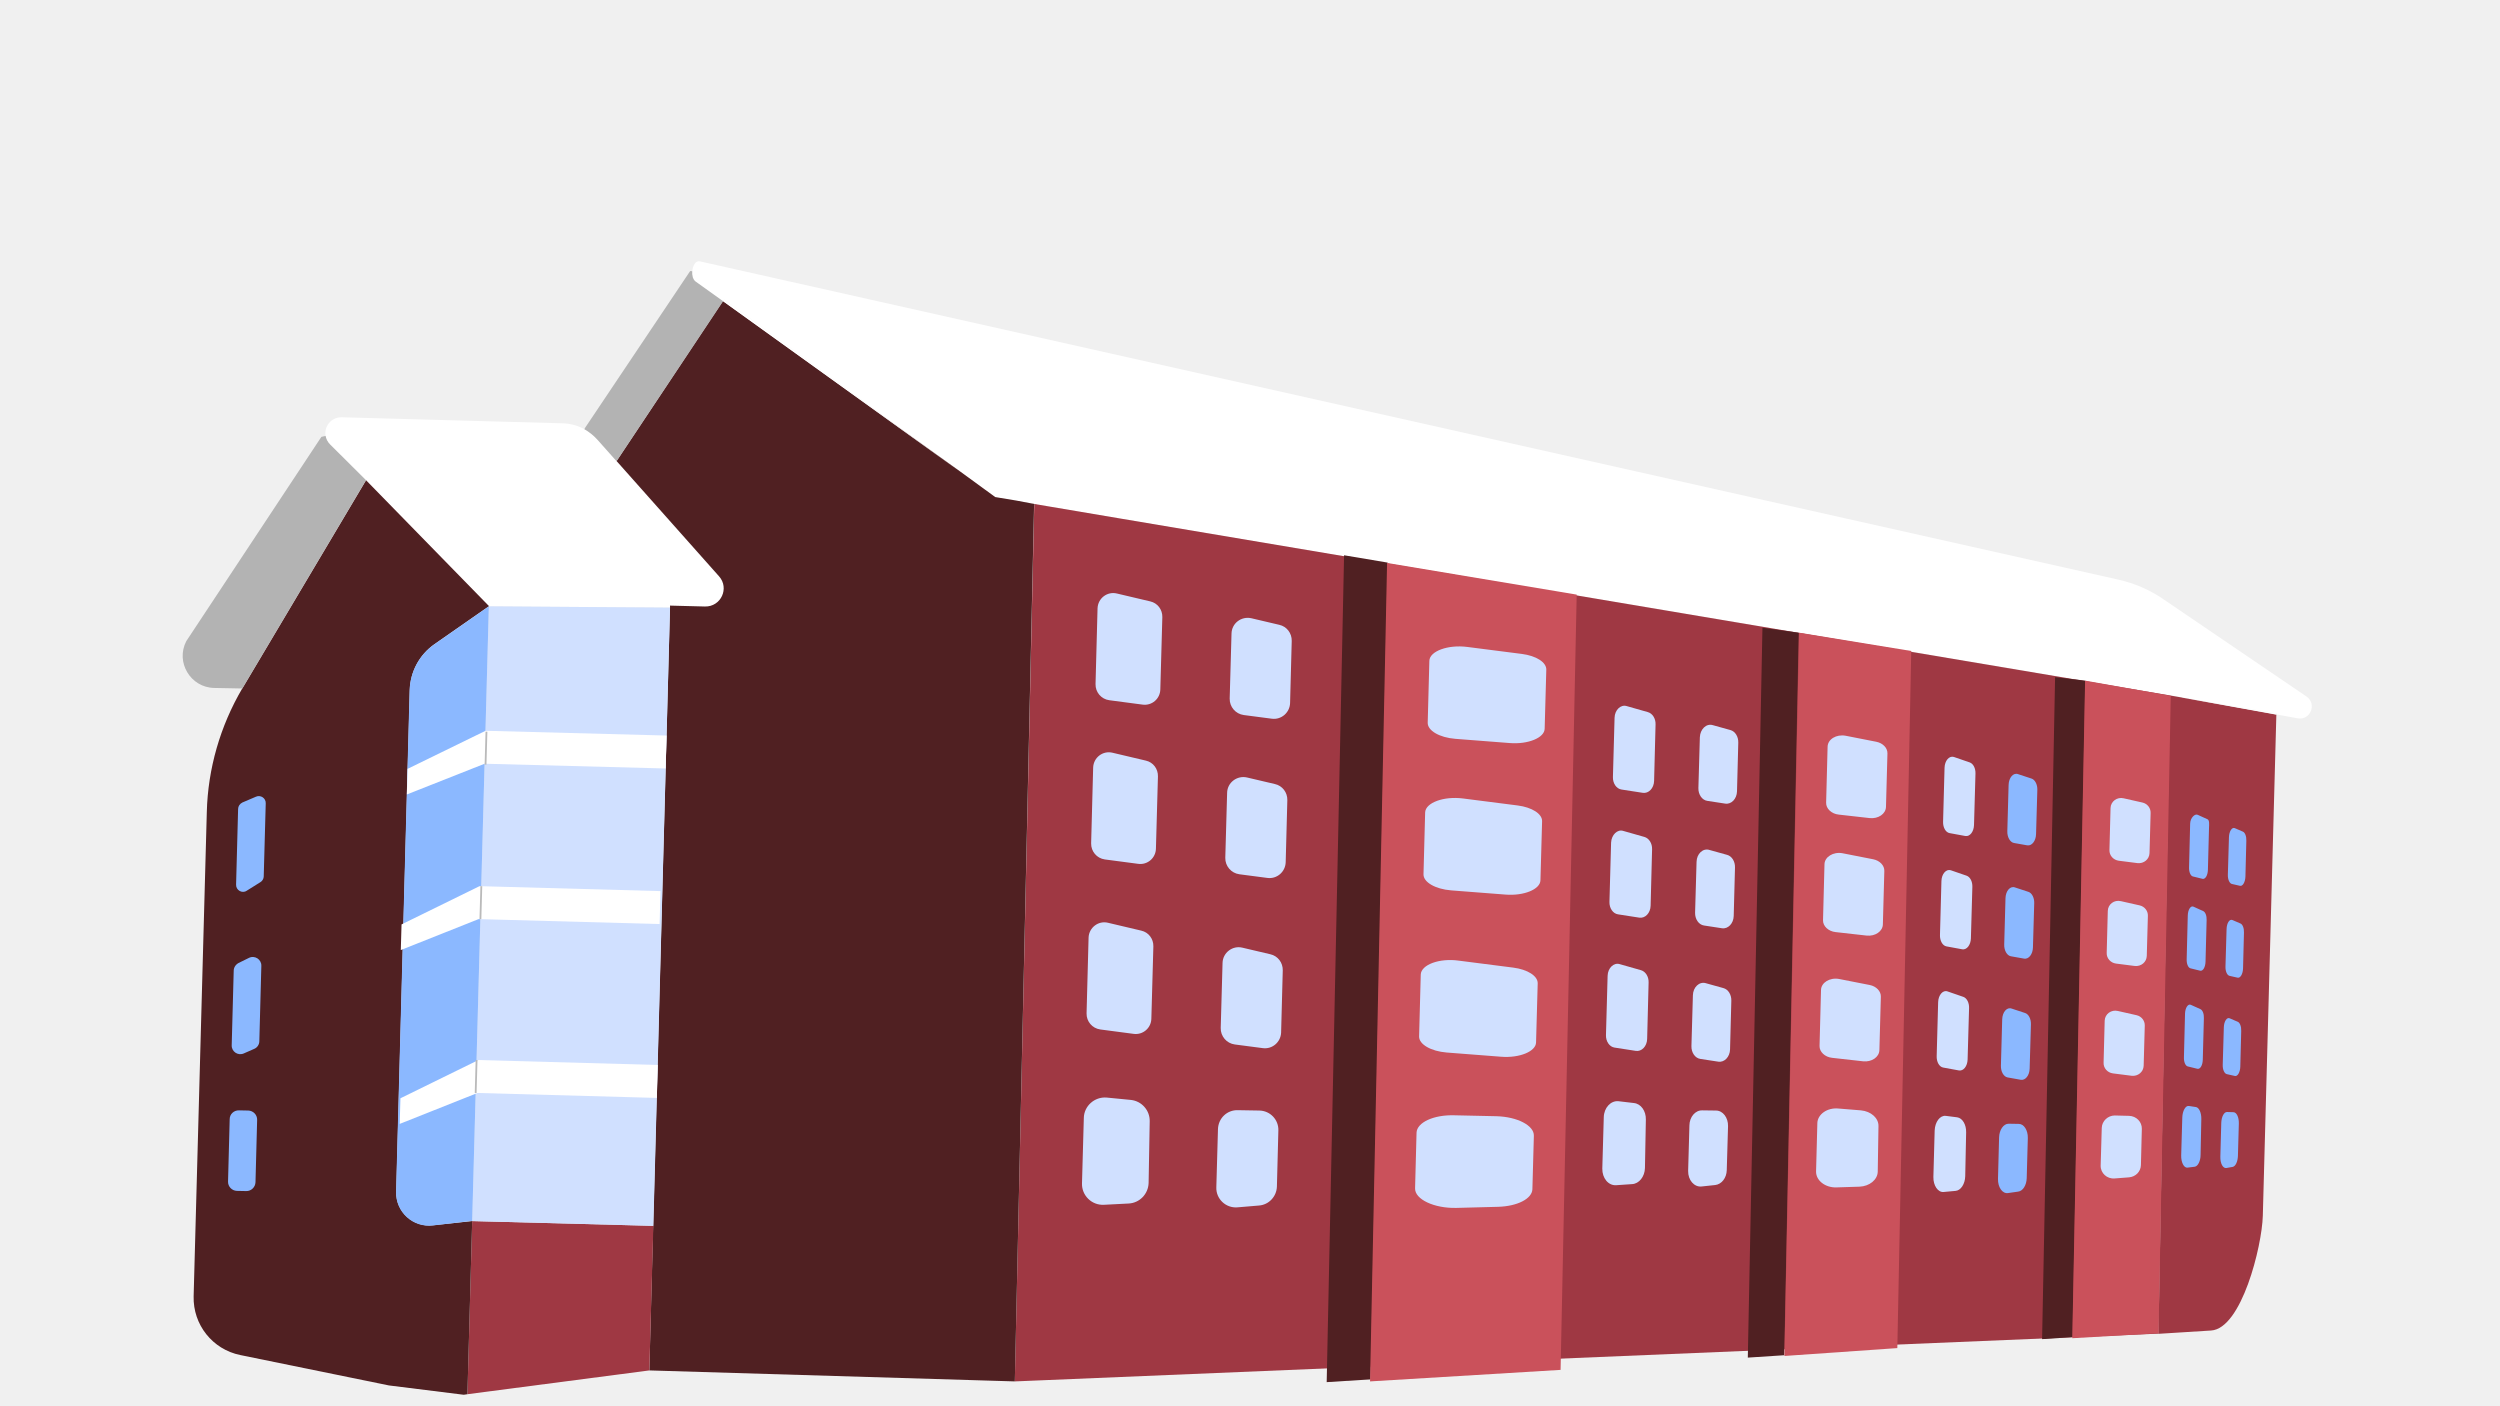
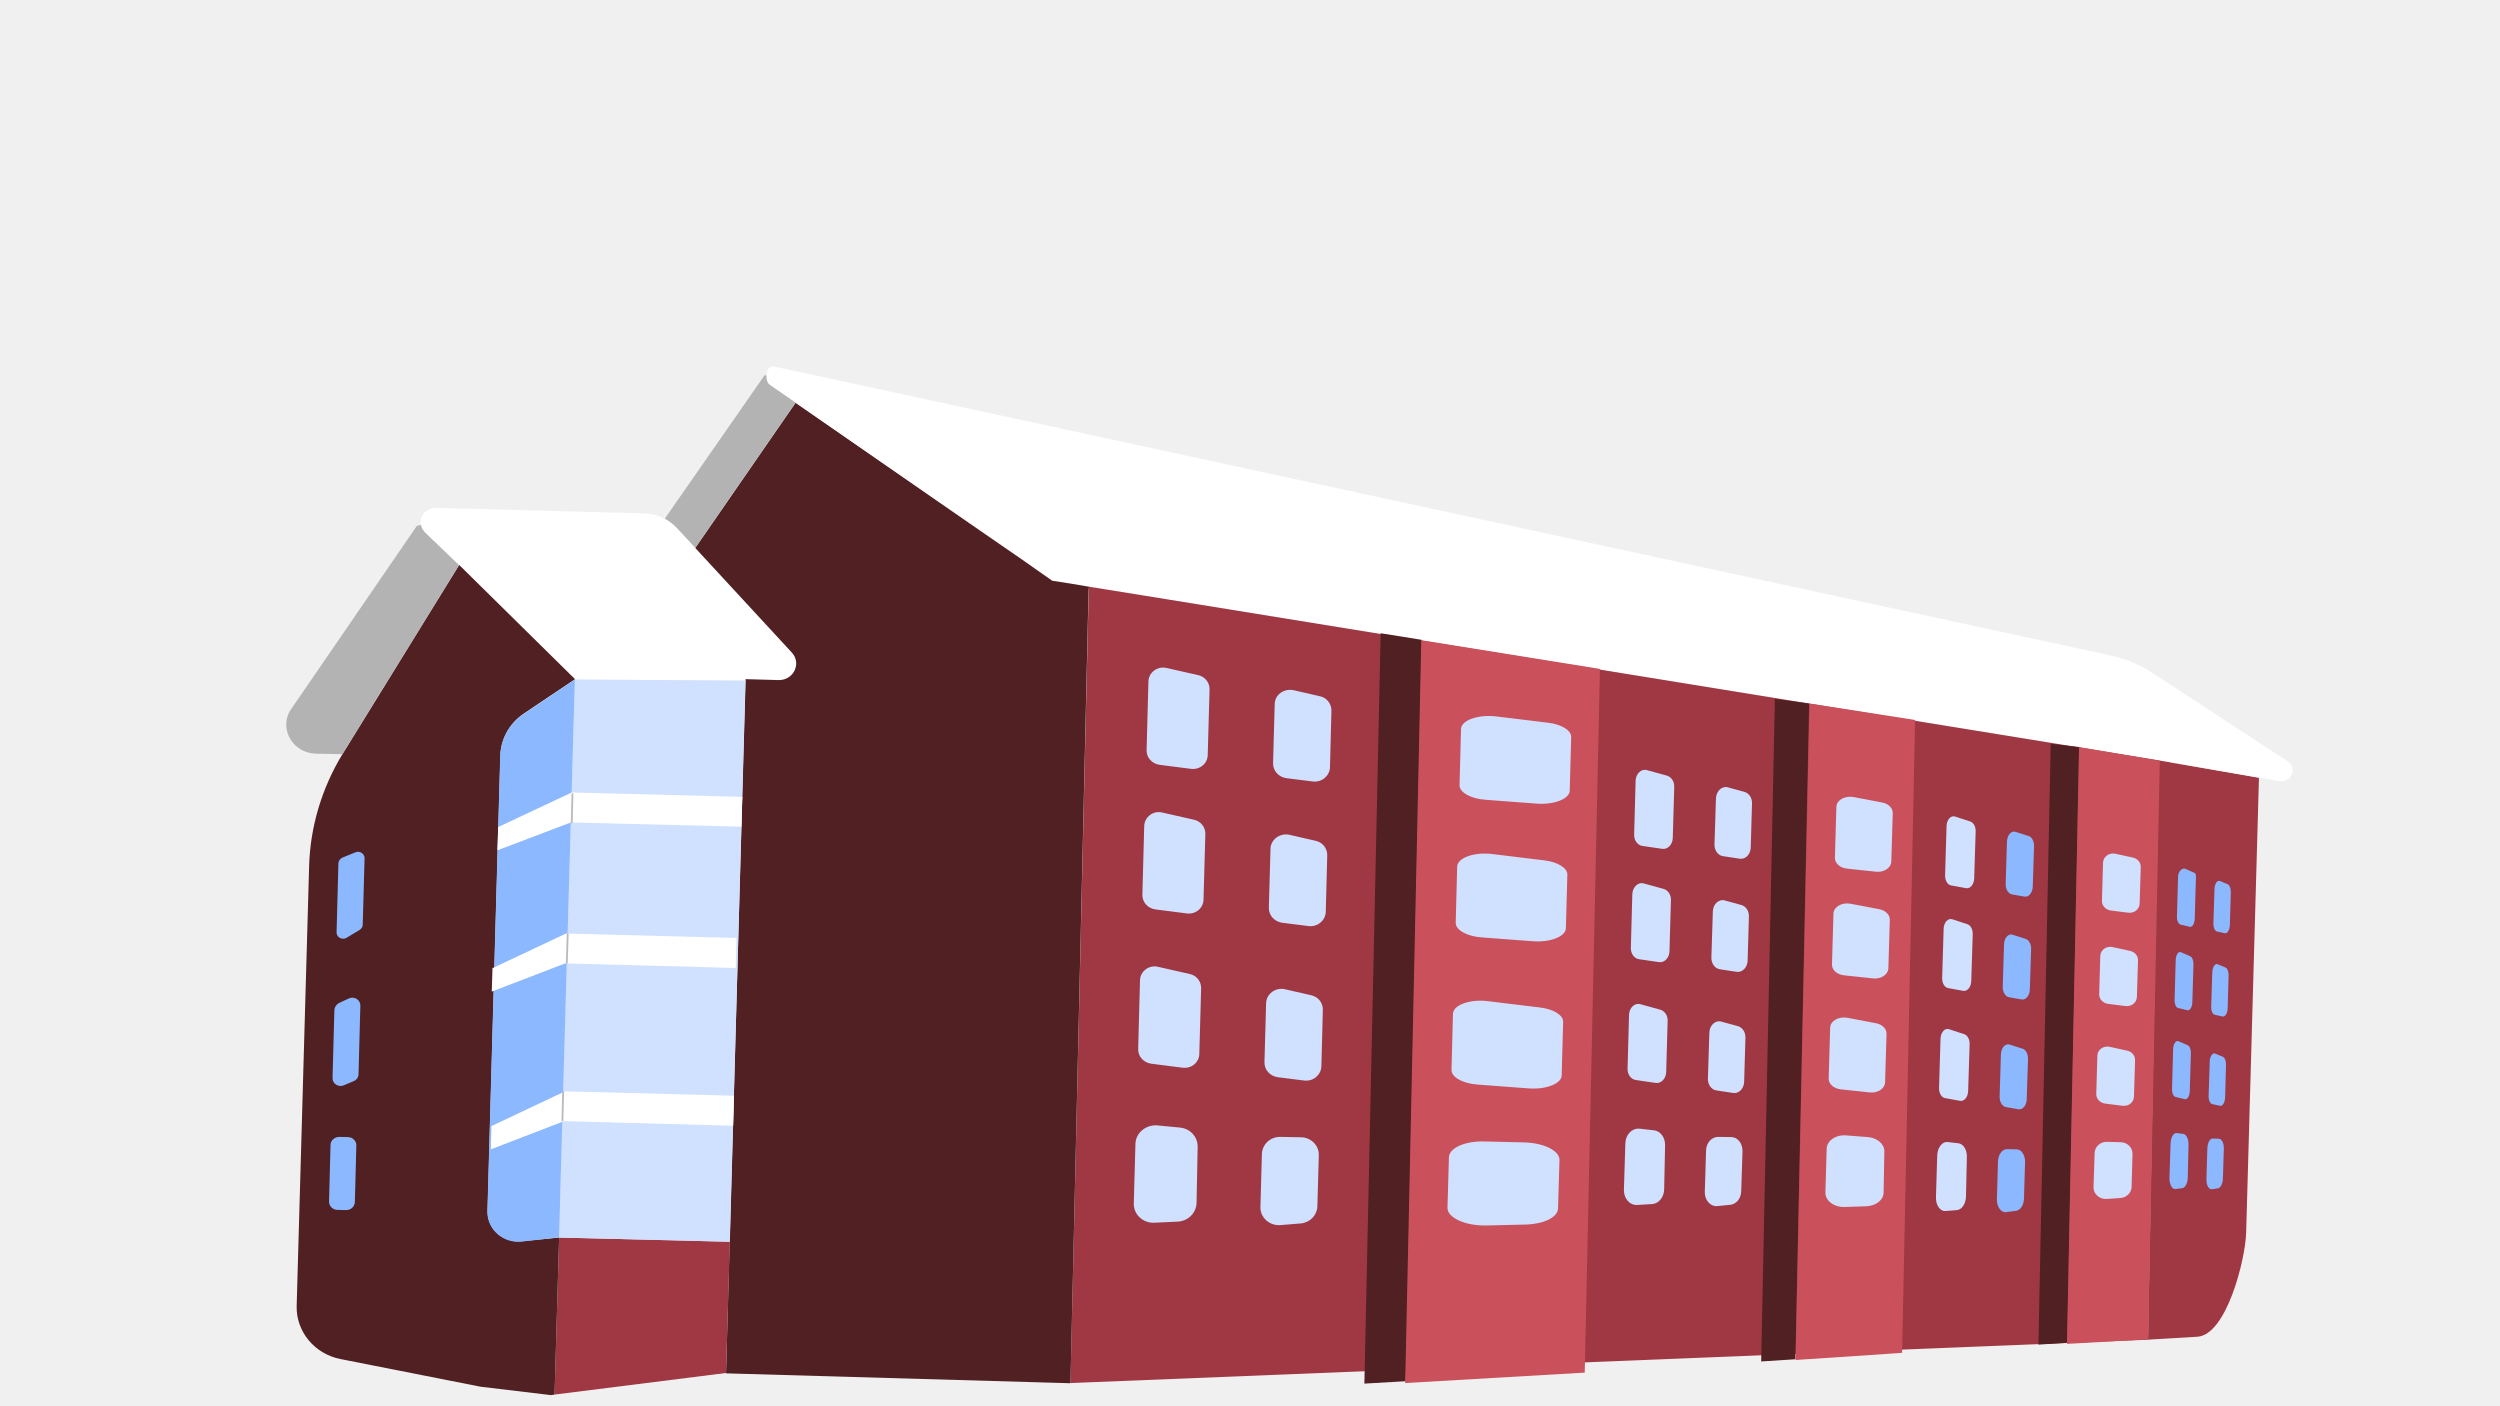
<svg xmlns="http://www.w3.org/2000/svg" version="1.1" id="Layer_1" x="0px" y="0px" viewBox="0 0 1366 768" style="enable-background:new 0 0 1366 768;" xml:space="preserve">
  <style type="text/css">
	.st0{fill:#FFFFFF;stroke:#BABABA;stroke-miterlimit:10;}
	.st1{fill:#FFFFFF;}
	.st2{fill:#9F3843;}
	.st3{fill:#502022;}
	.st4{fill:#B3B3B3;}
	.st5{fill:#D0E0FF;}
	.st6{fill:#8BB8FF;}
	.st7{fill:#CA515B;}
	.st8{fill:none;}
	.st9{fill:none;stroke:#BABABA;stroke-miterlimit:10;}
</style>
  <g>
-     <path class="st0" d="M363.5,796.5" />
+     <path class="st0" d="M404.9,793.5" />
    <g id="XMLID_1_">
      <g>
-         <path class="st1" d="M524.7,257.8l-129-94.1l-0.6,0.9l-15-10.8c-1.4-1.1-2-3.4-1.8-5.6c0.2-3,1.7-5.9,4.1-5.4l775,173.9     c8.9,2,17.3,5.6,24.8,10.8l78.1,53.1c5.8,4,2.1,13.1-4.8,11.9l-11.5-2.1v-0.6l-51.5-8.7l-0.3-0.1l-6.3-1.1L612,283.3l-46.7-7.9     l-10.1-1.7l-11.5-1.9L524.7,257.8z" />
-         <path class="st1" d="M392.9,315c5.8,6.5,1,16.8-7.7,16.5l-19.1-0.5v1l-99-0.7L200,262.4l-19.6-19.5c-1.4-1.4-2.2-3-2.5-4.7     c-0.9-5,2.9-10.3,8.8-10.2l120.7,3.3c4.2,0.1,8.3,1.2,11.9,3.2c2.7,1.4,5.1,3.3,7.1,5.7l10.5,11.8L392.9,315z" />
-         <path class="st2" d="M1179.4,728.2l6.2-347.5l0.1-0.7l6.3,1.1l0.3,0.1l51.5,9.3l-7.4,273.9c-0.5,16.7-11.6,61.6-28.3,62.6     l-28.7,1.8V728.2z" />
-         <polygon class="st1" points="1243.9,389.8 1243.9,390.4 1192.4,381.1    " />
-         <polygon class="st2" points="1179.4,728.2 1179.5,728.7 554.6,754.8 554.5,754.5 565.1,276.9 565.3,275.4 612,283.3 1185.7,380      1185.6,380.7    " />
-         <path class="st3" d="M565.3,275.4l-0.3,1.5l-10.5,477.6v0.3l-199.7-6l2.1-79l9.2-337.9v-1l19.1,0.5c8.7,0.2,13.5-10,7.7-16.5     l-56-63l58.1-87.4l129.6,93.1l19.2,14l11.5,1.9L565.3,275.4z" />
-         <polygon class="st1" points="524.7,257.8 395.1,164.6 395.7,163.7    " />
-         <path class="st4" d="M395.1,164.6L336.9,252l-10.5-11.8c-2.1-2.3-4.5-4.2-7.1-5.7l0.5-0.9l57.3-85.5l1.1,0.1     c-0.2,2.2,0.4,4.5,1.8,5.6L395.1,164.6z" />
-         <polygon class="st2" points="357,669.8 354.8,748.8 255.4,761.8 258,667.2    " />
-         <polygon class="st5" points="366.1,332 357,669.8 258,667.2 258.9,633.8 267.1,331.3    " />
-         <path class="st3" d="M258,667.2l-2.6,94.6l-2,0.3l-40.9-5.1l-81.2-16.6c-15.2-3.1-25.9-16.6-25.5-32.1l7.2-264.6     c0.6-23.7,7.3-46.9,19.3-67.4c0.1-0.2,0.2-0.4,0.3-0.5L200,262.4l67.2,68.8l-29.7,20.7c-8.3,5.8-13.3,15.1-13.6,25.2l-7.4,274     c-0.3,11,9.2,19.7,20.1,18.4L258,667.2z" />
-         <path class="st6" d="M258.9,633.8l-0.9,33.3l-21.5,2.5c-10.9,1.3-20.4-7.4-20.1-18.4l7.4-274c0.3-10.1,5.3-19.5,13.6-25.2     l29.7-20.7L258.9,633.8z" />
-         <path class="st4" d="M200,262.4l-67.3,113.3c-0.1,0.2-0.2,0.4-0.3,0.5l-15.3-0.3c-13-0.2-21.3-14.1-15.3-25.6l73.8-111.6l2.3-0.5     c0.3,1.7,1.1,3.3,2.5,4.7L200,262.4z" />
+         <path class="st1" d="M556.8,304.6l-121.6-85.4l-0.6,0.8l-14.1-9.8c-1.3-1-1.9-3.1-1.7-5.1c0.2-2.7,1.6-5.4,3.9-4.9L1153,358.1     c8.4,1.8,16.3,5.1,23.4,9.8L1250,416c5.5,3.6,2,11.9-4.5,10.8l-10.8-1.9v-0.5l-48.5-7.9l-0.3-0.1l-5.9-1l-540.8-87.7l-44-7.2     l-9.5-1.5l-10.8-1.7L556.8,304.6z" />
+         <path class="st1" d="M432.6,356.5c5.5,5.9,0.9,15.2-7.3,15l-18-0.5v0.9l-93.3-0.6l-63.2-62.5l-18.5-17.7     c-1.3-1.3-2.1-2.7-2.4-4.3c-0.8-4.5,2.7-9.3,8.3-9.3l113.7,3c4,0.1,7.8,1.1,11.2,2.9c2.5,1.3,4.8,3,6.7,5.2l9.9,10.7L432.6,356.5     z" />
+         <path class="st2" d="M1173.7,731.5l5.8-315.4l0.1-0.6l5.9,1l0.3,0.1l48.5,8.4l-7,248.6c-0.5,15.2-10.9,55.9-26.7,56.8l-27,1.6     V731.5z" />
+         <polygon class="st1" points="1234.5,424.4 1234.5,424.9 1186,416.5    " />
+         <polygon class="st2" points="1173.7,731.5 1173.8,732 585,755.7 584.9,755.4 594.9,321.9 595.1,320.6 639.1,327.7 1179.7,415.5      1179.6,416.1    " />
+         <path class="st3" d="M595.1,320.6l-0.3,1.4l-9.9,433.5v0.3l-188.2-5.4l2-71.7l8.7-306.7v-0.9l18,0.5c8.2,0.2,12.7-9.1,7.3-15     l-52.8-57.2l54.8-79.3l122.1,84.5l18.1,12.7l10.8,1.7L595.1,320.6z" />
+         <polygon class="st1" points="556.8,304.6 434.7,220 435.2,219.2    " />
+         <path class="st4" d="M434.7,220l-54.8,79.3l-9.9-10.7c-2-2.1-4.2-3.8-6.7-5.2l0.5-0.8l54-77.6l1,0.1c-0.2,2,0.4,4.1,1.7,5.1     L434.7,220z" />
+         <polygon class="st2" points="398.8,678.5 396.7,750.2 303,762 305.5,676.2    " />
+         <polygon class="st5" points="407.3,371.9 398.8,678.5 305.5,676.2 306.3,645.9 314.1,371.3    " />
+         <path class="st3" d="M305.5,676.2L303,762l-1.9,0.3l-38.5-4.6l-76.5-15.1c-14.3-2.8-24.4-15.1-24-29.1l6.8-240.2     c0.6-21.5,6.9-42.6,18.2-61.2c0.1-0.2,0.2-0.4,0.3-0.5l63.5-102.9l63.3,62.4l-28,18.8c-7.8,5.3-12.5,13.7-12.8,22.9l-7,248.7     c-0.3,10,8.7,17.9,18.9,16.7L305.5,676.2z" />
+         <path class="st6" d="M306.3,645.9l-0.8,30.2l-20.3,2.3c-10.3,1.2-19.2-6.7-18.9-16.7l7-248.7c0.3-9.2,5-17.7,12.8-22.9l28-18.8     L306.3,645.9z" />
+         <path class="st4" d="M250.8,308.8l-63.4,102.8c-0.1,0.2-0.2,0.4-0.3,0.5l-14.4-0.3c-12.3-0.2-20.1-12.8-14.4-23.2l69.5-101.3     l2.2-0.5c0.3,1.5,1,3,2.4,4.3L250.8,308.8z" />
      </g>
    </g>
-     <polyline class="st3" points="748.9,753.7 758.2,307.4 734.4,303.4 724.9,755.2  " />
-     <polygon class="st7" points="861.5,324.9 852.7,748.5 748.6,754.8 757.9,307.6  " />
-     <polyline class="st3" points="955,741.8 963,343 982.8,345.7 974.9,740.5  " />
-     <polygon class="st7" points="1036.7,736.6 1044.3,355.7 983,345.7 975,740.9  " />
-     <polyline class="st3" points="1115.8,731.7 1122.9,370 1139.4,371.9 1132.4,730.6  " />
-     <path class="st0" d="M1150.4,372.7" />
-     <polygon class="st7" points="1179.4,728.5 1186.1,380.2 1139.3,371.9 1132.3,731.2  " />
-     <path class="st6" d="M130.1,442l-1.1,41.4c-0.1,3,3.3,5,5.8,3.3l7.5-4.7c1.1-0.7,1.8-1.9,1.8-3.1l1.1-40c0.1-2.8-2.8-4.7-5.3-3.6   l-7.5,3.2C131,439.2,130.1,440.6,130.1,442z" />
-     <path class="st6" d="M127.7,530.4l-1.1,40.8c-0.1,3.4,3.4,5.8,6.6,4.4l5.7-2.5c1.7-0.7,2.8-2.4,2.8-4.2l1.1-41.2   c0.1-3.5-3.6-5.9-6.8-4.3l-5.7,2.8C128.7,527.1,127.7,528.7,127.7,530.4z" />
-     <path class="st6" d="M125.5,611.5l-0.9,34.1c-0.1,2.7,2.1,5,4.8,5.1l5.1,0.1c2.7,0.1,5-2.1,5.1-4.8l0.9-34.1c0.1-2.7-2.1-5-4.8-5.1   l-5.1-0.1C127.8,606.6,125.5,608.8,125.5,611.5z" />
-     <path class="st5" d="M599.7,332.4l-1.1,41.4c-0.1,4.4,3.1,8.2,7.5,8.8l18.2,2.4c5.1,0.7,9.6-3.2,9.7-8.3l1.1-39.5   c0.1-4.1-2.6-7.7-6.6-8.6l-18.2-4.3C605,323,599.9,326.9,599.7,332.4z" />
-     <path class="st5" d="M672.9,346.2l-1,35.5c-0.1,4.5,3.2,8.4,7.7,9l15.3,2c5.2,0.7,9.8-3.3,10-8.5l0.9-34c0.1-4.2-2.7-7.9-6.8-8.8   l-15.3-3.6C678.2,336.6,673,340.6,672.9,346.2z" />
-     <path class="st5" d="M592.2,610.9l-1,35.7c-0.2,6.6,5.3,12,11.9,11.7l13.6-0.7c6-0.3,10.7-5.2,10.9-11.2l0.6-33.8   c0.1-5.9-4.4-11-10.3-11.6l-13.3-1.3C598.1,599.2,592.3,604.3,592.2,610.9z" />
-     <path class="st5" d="M665.5,616.9l-0.9,31.9c-0.2,6.3,5.2,11.4,11.5,10.9l11.8-1c5.4-0.4,9.6-4.9,9.8-10.3l0.8-30.7   c0.2-5.9-4.5-10.8-10.4-10.9l-11.7-0.2C670.5,606.4,665.7,611,665.5,616.9z" />
-     <path class="st5" d="M597.3,419.4l-1.1,41.4c-0.1,4.4,3.1,8.2,7.5,8.8l18.2,2.4c5.1,0.7,9.6-3.2,9.7-8.3l1.1-39.5   c0.1-4.1-2.6-7.7-6.6-8.6l-18.2-4.3C602.6,410,597.5,413.9,597.3,419.4z" />
-     <path class="st5" d="M670.5,433.2l-1,35.5c-0.1,4.5,3.2,8.4,7.7,9l15.3,2c5.2,0.7,9.8-3.3,10-8.5l0.9-34c0.1-4.2-2.7-7.9-6.8-8.8   l-15.3-3.6C675.9,423.6,670.6,427.6,670.5,433.2z" />
-     <path class="st5" d="M594.8,512.3l-1.1,41.4c-0.1,4.4,3.1,8.2,7.5,8.8l18.2,2.4c5.1,0.7,9.6-3.2,9.7-8.3l1.1-39.5   c0.1-4.1-2.6-7.7-6.6-8.6l-18.2-4.3C600.1,502.9,595,506.9,594.8,512.3z" />
-     <path class="st5" d="M668,526.2l-1,35.5c-0.1,4.5,3.2,8.4,7.7,9l15.3,2c5.2,0.7,9.8-3.3,10-8.5l0.9-34c0.1-4.2-2.7-7.9-6.8-8.8   l-15.3-3.6C673.4,516.5,668.1,520.6,668,526.2z" />
-     <path class="st5" d="M882.2,392.2l-0.9,32.4c-0.1,3.4,1.9,6.4,4.7,6.8l11.6,1.8c3.2,0.5,6.1-2.5,6.2-6.5l0.8-30.9   c0.1-3.2-1.7-6-4.2-6.7l-11.6-3.3C885.6,384.8,882.3,387.9,882.2,392.2z" />
-     <path class="st5" d="M928.8,402.8l-0.8,27.8c-0.1,3.5,2,6.6,4.9,7l9.8,1.5c3.3,0.5,6.3-2.6,6.4-6.7l0.7-26.6   c0.1-3.3-1.7-6.2-4.3-6.9l-9.7-2.7C932.3,395.2,929,398.4,928.8,402.8z" />
-     <path class="st5" d="M876.3,610.5l-0.8,28c-0.1,5.2,3.3,9.4,7.6,9.1l8.7-0.6c3.8-0.2,6.9-4.1,7-8.8l0.5-26.5c0.1-4.7-2.7-8.6-6.5-9   l-8.5-1C880.1,601.3,876.4,605.3,876.3,610.5z" />
-     <path class="st5" d="M923.1,614.8l-0.7,25c-0.1,5,3.3,8.9,7.3,8.5l7.5-0.8c3.5-0.4,6.2-3.9,6.3-8.1l0.7-24.1   c0.1-4.6-2.8-8.5-6.6-8.5l-7.5-0.1C926.3,606.6,923.2,610.3,923.1,614.8z" />
-     <path class="st5" d="M880.3,460.4l-0.9,32.4c-0.1,3.4,1.9,6.4,4.7,6.8l11.6,1.8c3.2,0.5,6.1-2.5,6.2-6.5l0.8-30.9   c0.1-3.2-1.7-6-4.2-6.7l-11.6-3.3C883.8,453,880.5,456.1,880.3,460.4z" />
-     <path class="st5" d="M927,470.9l-0.8,27.8c-0.1,3.5,2,6.6,4.9,7l9.8,1.5c3.3,0.5,6.3-2.6,6.4-6.7L948,474c0.1-3.3-1.7-6.2-4.3-6.9   l-9.7-2.7C930.5,463.3,927.1,466.5,927,470.9z" />
-     <path class="st5" d="M878.4,533.2l-0.9,32.4c-0.1,3.4,1.9,6.4,4.7,6.8l11.6,1.8c3.2,0.5,6.1-2.5,6.2-6.5l0.8-30.9   c0.1-3.2-1.7-6-4.2-6.7l-11.6-3.3C881.8,525.8,878.5,528.9,878.4,533.2z" />
-     <path class="st5" d="M925,543.8l-0.8,27.8c-0.1,3.5,2,6.6,4.9,7l9.8,1.5c3.3,0.5,6.3-2.6,6.4-6.7l0.7-26.6c0.1-3.3-1.7-6.2-4.3-6.9   l-9.7-2.7C928.5,536.2,925.1,539.4,925,543.8z" />
-     <path class="st5" d="M1062.5,419.5l-0.8,29.5c-0.1,3.1,1.4,5.8,3.5,6.2l8.7,1.6c2.4,0.4,4.6-2.3,4.7-6l0.8-28.1   c0.1-2.9-1.2-5.4-3.1-6.1l-8.7-3C1065.1,412.8,1062.6,415.6,1062.5,419.5z" />
-     <path class="st6" d="M1097.5,428.9l-0.7,25.3c-0.1,3.2,1.5,6,3.6,6.4l7.3,1.3c2.5,0.4,4.7-2.4,4.8-6.1l0.7-24.2   c0.1-3-1.3-5.6-3.2-6.2l-7.3-2.4C1100.1,422,1097.6,424.9,1097.5,428.9z" />
-     <path class="st5" d="M1057.1,617.7l-0.7,25.4c-0.1,4.7,2.5,8.5,5.6,8.2l6.5-0.6c2.9-0.2,5.2-3.8,5.3-8l0.5-24   c0.1-4.2-2-7.8-4.9-8.2l-6.3-0.8C1060,609.4,1057.3,613,1057.1,617.7z" />
-     <path class="st6" d="M1092.3,621.5l-0.6,22.7c-0.1,4.5,2.4,8.1,5.4,7.7l5.6-0.8c2.6-0.3,4.6-3.5,4.7-7.4l0.6-21.9   c0.1-4.2-2.1-7.7-4.9-7.7l-5.6-0.1C1094.7,614,1092.4,617.4,1092.3,621.5z" />
-     <path class="st5" d="M1060.8,481.4l-0.8,29.5c-0.1,3.1,1.4,5.8,3.5,6.2l8.7,1.6c2.4,0.4,4.6-2.3,4.7-6l0.8-28.1   c0.1-2.9-1.2-5.4-3.1-6.1l-8.7-3C1063.4,474.7,1060.9,477.5,1060.8,481.4z" />
-     <path class="st6" d="M1095.8,490.8l-0.7,25.3c-0.1,3.2,1.5,6,3.6,6.4l7.3,1.3c2.5,0.4,4.7-2.4,4.8-6.1l0.7-24.2   c0.1-3-1.3-5.6-3.2-6.2l-7.3-2.4C1098.4,483.9,1095.9,486.8,1095.8,490.8z" />
-     <path class="st5" d="M1059,547.6l-0.8,29.5c-0.1,3.1,1.4,5.8,3.5,6.2l8.7,1.6c2.4,0.4,4.6-2.3,4.7-6l0.8-28.1   c0.1-2.9-1.2-5.4-3.1-6.1l-8.7-3C1061.6,540.8,1059.1,543.7,1059,547.6z" />
-     <path class="st6" d="M1094,557l-0.7,25.3c-0.1,3.2,1.5,6,3.6,6.4l7.3,1.3c2.5,0.4,4.7-2.4,4.8-6.1l0.7-24.2c0.1-3-1.3-5.6-3.2-6.2   l-7.3-2.4C1096.6,550.1,1094.1,553,1094,557z" />
-     <path class="st6" d="M1196.7,450l-0.6,23.9c-0.1,2.5,0.8,4.7,2.1,5l5.3,1.3c1.5,0.3,2.8-1.9,2.9-4.9l0.6-22.8   c0.1-2.3,0.3-4.4-0.9-4.9l-5.3-2.4C1199.3,444.5,1196.8,446.8,1196.7,450z" />
-     <path class="st6" d="M1217.9,457.4l-0.6,20.5c-0.1,2.6,0.9,4.8,2.2,5.1l4.4,1c1.5,0.4,2.9-2,3-5l0.5-19.6c0.1-2.4-0.7-4.5-1.9-5   l-4.4-1.9C1219.6,451.8,1218,454.2,1217.9,457.4z" />
-     <path class="st6" d="M1192.4,610.7l-0.6,20.6c-0.1,3.8,1.5,6.9,3.4,6.7l4-0.5c1.7-0.2,3.2-3.1,3.2-6.5l0.4-19.5   c0.1-3.4-1.2-6.3-2.9-6.6l-3.9-0.6C1194.2,604,1192.5,606.9,1192.4,610.7z" />
-     <path class="st6" d="M1213.7,613.6l-0.5,18.4c-0.1,3.7,1.4,6.5,3.3,6.2l3.4-0.6c1.6-0.3,2.8-2.9,2.9-6l0.5-17.7   c0.1-3.4-1.2-6.2-3-6.2l-3.4-0.1C1215.2,607.5,1213.8,610.2,1213.7,613.6z" />
-     <path class="st6" d="M1195.4,500.2l-0.6,23.9c-0.1,2.5,0.8,4.7,2.1,5l5.3,1.3c1.5,0.3,2.8-1.9,2.9-4.9l0.6-22.8   c0.1-2.3-0.7-4.4-1.9-4.9l-5.3-2.4C1197,494.7,1195.5,497,1195.4,500.2z" />
-     <path class="st6" d="M1216.6,507.6l-0.6,20.5c-0.1,2.6,0.9,4.8,2.2,5.1l4.4,1c1.5,0.4,2.9-2,3-5l0.5-19.6c0.1-2.4-0.7-4.5-1.9-5   l-4.4-1.9C1218.2,502,1216.7,504.4,1216.6,507.6z" />
-     <path class="st6" d="M1193.9,553.8l-0.6,23.9c-0.1,2.5,0.8,4.7,2.1,5l5.3,1.3c1.5,0.3,2.8-1.9,2.9-4.9l0.6-22.8   c0.1-2.3-0.7-4.4-1.9-4.9l-5.3-2.4C1195.5,548.4,1194,550.7,1193.9,553.8z" />
-     <path class="st6" d="M1215.1,561.3l-0.6,20.5c-0.1,2.6,0.9,4.8,2.2,5.1l4.4,1c1.5,0.4,2.9-2,3-5l0.5-19.6c0.1-2.4-0.7-4.5-1.9-5   l-4.4-1.9C1216.8,555.7,1215.2,558,1215.1,561.3z" />
-     <path class="st5" d="M998.6,408l-0.8,30.6c-0.1,3.2,2.9,6.1,6.9,6.5l16.9,1.9c4.7,0.5,8.8-2.3,8.9-6.1l0.8-29.2   c0.1-3-2.5-5.7-6.1-6.4l-16.8-3.3C1003.4,401.1,998.7,403.9,998.6,408z" />
-     <path class="st5" d="M993,613.7l-0.7,26.4c-0.1,4.9,5,8.9,11.1,8.7l12.6-0.4c5.5-0.2,9.9-3.8,10-8.2l0.4-24.9   c0.1-4.4-4.1-8.1-9.6-8.6l-12.3-1C998.4,605.1,993.1,608.9,993,613.7z" />
-     <path class="st5" d="M996.9,472.2l-0.8,30.6c-0.1,3.2,2.9,6.1,6.9,6.5l16.9,1.9c4.7,0.5,8.8-2.3,8.9-6.1l0.8-29.2   c0.1-3-2.5-5.7-6.1-6.4l-16.8-3.3C1001.7,465.3,997,468.2,996.9,472.2z" />
-     <path class="st5" d="M995,540.9l-0.8,30.6c-0.1,3.2,2.9,6.1,6.9,6.5l16.9,1.9c4.7,0.5,8.8-2.3,8.9-6.1l0.8-29.2   c0.1-3-2.5-5.7-6.1-6.4l-16.8-3.3C999.8,534,995.1,536.9,995,540.9z" />
-     <path class="st5" d="M781,361.1l-0.9,33.8c-0.1,4.3,6.4,8.1,15.1,8.8l29.7,2.3c10.1,0.8,19-2.9,19.1-7.8l0.9-32.3   c0.1-4-5.5-7.6-13.4-8.6l-29.7-3.8C791.2,352.1,781.1,355.8,781,361.1z" />
-     <path class="st5" d="M774,618.9l-0.8,30.4c-0.2,6,10.4,11,22.6,10.7l22.8-0.6c10.5-0.3,18.5-4.4,18.7-9.6l0.8-29.2   c0.2-5.6-9-10.4-20.5-10.7l-22.7-0.5C783.4,609,774.2,613.3,774,618.9z" />
-     <path class="st5" d="M778.7,443.9l-0.9,33.8c-0.1,4.3,6.4,8.1,15.1,8.8l29.7,2.3c10.1,0.8,19-2.9,19.1-7.8l0.9-32.3   c0.1-4-5.5-7.6-13.4-8.6l-29.7-3.8C788.9,434.9,778.9,438.6,778.7,443.9z" />
-     <path class="st5" d="M776.3,532.5l-0.9,33.8c-0.1,4.3,6.4,8.1,15.1,8.8l29.7,2.3c10.1,0.8,19-2.9,19.1-7.8l0.9-32.3   c0.1-4-5.5-7.6-13.4-8.6l-29.7-3.8C786.5,523.4,776.5,527.1,776.3,532.5z" />
-     <path class="st5" d="M1153.2,441.5l-0.6,23c-0.1,2.9,2.1,5.4,5.1,5.8l10.2,1.3c3.5,0.4,6.5-2.1,6.6-5.5l0.6-21.9   c0.1-2.7-1.8-5.1-4.5-5.7l-10.2-2.3C1156.8,435.3,1153.3,437.9,1153.2,441.5z" />
-     <path class="st5" d="M1148.4,616.3l-0.6,20.6c-0.1,4.1,3.5,7.4,7.7,7l7.8-0.6c3.6-0.3,6.4-3.1,6.5-6.7l0.5-19.8c0.1-3.8-3-7-7-7.1   l-7.8-0.2C1151.8,609.5,1148.5,612.5,1148.4,616.3z" />
-     <path class="st5" d="M1151.7,497.7l-0.6,23c-0.1,2.9,2.1,5.4,5.1,5.8l10.2,1.3c3.5,0.4,6.5-2.1,6.6-5.5l0.6-21.9   c0.1-2.7-1.8-5.1-4.5-5.7l-10.2-2.3C1155.2,491.5,1151.8,494.1,1151.7,497.7z" />
-     <path class="st5" d="M1150,557.7l-0.6,23c-0.1,2.9,2.1,5.4,5.1,5.8l10.2,1.3c3.5,0.4,6.5-2.1,6.6-5.5l0.6-21.9   c0.1-2.7-1.8-5.1-4.5-5.7l-10.2-2.3C1153.6,551.5,1150.1,554.1,1150,557.7z" />
-     <path class="st0" d="M860.6,354.9" />
-     <polygon class="st8" points="222.7,420.5 265.3,399.3 364.2,402 363.8,418.9 264.8,416.2 222.3,433.7  " />
-     <path class="st8" d="M280.4,82.1" />
-     <polygon class="st1" points="222.7,420.1 265.3,399.3 364.2,401.9 363.7,419.9 264.8,417.3 222.3,434.1  " />
-     <polygon class="st1" points="219.4,505.1 262,484.2 360.9,486.9 360.4,504.9 261.5,502.2 219,519.1  " />
-     <polygon class="st1" points="218.8,600.1 261.4,579.2 359.4,581.9 358.9,599.9 260.9,597.2 218.4,614.1  " />
-     <line class="st9" x1="265.8" y1="399.8" x2="265.3" y2="417.8" />
-     <line class="st9" x1="263" y1="484.2" x2="262.5" y2="502.2" />
-     <line class="st9" x1="260.4" y1="579.2" x2="259.9" y2="597.2" />
+     <polyline class="st3" points="768.1,754.7 776.8,349.6 754.4,346 745.5,756  " />
+     <polygon class="st7" points="874.2,365.5 865.9,750 767.8,755.7 776.6,349.8  " />
+     <polyline class="st3" points="962.3,743.9 969.8,381.9 988.5,384.4 981,742.7  " />
+     <polygon class="st7" points="1039.3,739.2 1046.4,393.4 988.7,384.4 981.1,743.1  " />
+     <polyline class="st3" points="1113.8,734.7 1120.5,406.4 1136.1,408.2 1129.5,733.7  " />
+     <path class="st0" d="M1146.4,408.9" />
+     <polygon class="st7" points="1173.7,731.8 1180.1,415.7 1136,408.2 1129.4,734.3  " />
+     <path class="st6" d="M184.9,471.8l-1,37.6c-0.1,2.7,3.1,4.5,5.5,3l7.1-4.3c1-0.6,1.7-1.7,1.7-2.8l1-36.3c0.1-2.5-2.6-4.3-5-3.3   l-7.1,2.9C185.8,469.2,184.9,470.5,184.9,471.8z" />
+     <path class="st6" d="M182.7,552l-1,37c-0.1,3.1,3.2,5.3,6.2,4l5.4-2.3c1.6-0.6,2.6-2.2,2.6-3.8l1-37.4c0.1-3.2-3.4-5.4-6.4-3.9   l-5.4,2.5C183.6,549,182.7,550.5,182.7,552z" />
+     <path class="st6" d="M180.6,625.6l-0.8,30.9c-0.1,2.5,2,4.5,4.5,4.6l4.8,0.1c2.5,0.1,4.7-1.9,4.8-4.4l0.8-30.9   c0.1-2.5-2-4.5-4.5-4.6l-4.8-0.1C182.8,621.2,180.6,623.2,180.6,625.6z" />
+     <path class="st5" d="M627.5,372.3l-1,37.6c-0.1,4,2.9,7.4,7.1,8l17.2,2.2c4.8,0.6,9-2.9,9.1-7.5l1-35.9c0.1-3.7-2.5-7-6.2-7.8   l-17.2-3.9C632.5,363.8,627.7,367.3,627.5,372.3z" />
+     <path class="st5" d="M696.5,384.8l-0.9,32.2c-0.1,4.1,3,7.6,7.3,8.2l14.4,1.8c4.9,0.6,9.2-3,9.4-7.7l0.8-30.9   c0.1-3.8-2.5-7.2-6.4-8l-14.4-3.3C701.4,376.1,696.5,379.7,696.5,384.8z" />
+     <path class="st5" d="M620.4,625.1l-0.9,32.4c-0.2,6,5,10.9,11.2,10.6l12.8-0.6c5.7-0.3,10.1-4.7,10.3-10.2l0.6-30.7   c0.1-5.4-4.1-10-9.7-10.5l-12.5-1.2C626,614.5,620.5,619.1,620.4,625.1z" />
+     <path class="st5" d="M689.5,630.5l-0.8,29c-0.2,5.7,4.9,10.3,10.8,9.9l11.1-0.9c5.1-0.4,9-4.4,9.2-9.3l0.8-27.9   c0.2-5.4-4.2-9.8-9.8-9.9l-11-0.2C694.2,621,689.7,625.2,689.5,630.5z" />
+     <path class="st5" d="M625.2,451.3l-1,37.6c-0.1,4,2.9,7.4,7.1,8l17.2,2.2c4.8,0.6,9-2.9,9.1-7.5l1-35.9c0.1-3.7-2.5-7-6.2-7.8   l-17.2-3.9C630.2,442.7,625.4,446.3,625.2,451.3z" />
+     <path class="st5" d="M694.2,463.8l-0.9,32.2c-0.1,4.1,3,7.6,7.3,8.2l14.4,1.8c4.9,0.6,9.2-3,9.4-7.7l0.8-30.9   c0.1-3.8-2.5-7.2-6.4-8l-14.4-3.3C699.3,455.1,694.3,458.7,694.2,463.8z" />
+     <path class="st5" d="M622.9,535.6l-1,37.6c-0.1,4,2.9,7.4,7.1,8l17.2,2.2c4.8,0.6,9-2.9,9.1-7.5l1-35.9c0.1-3.7-2.5-7-6.2-7.8   l-17.2-3.9C627.9,527,623,530.7,622.9,535.6z" />
+     <path class="st5" d="M691.8,548.2l-0.9,32.2c-0.1,4.1,3,7.6,7.3,8.2l14.4,1.8c4.9,0.6,9.2-3,9.4-7.7l0.8-30.9   c0.1-3.8-2.5-7.2-6.4-8l-14.4-3.3C696.9,539.4,691.9,543.1,691.8,548.2z" />
+     <path class="st5" d="M893.7,426.6l-0.8,29.4c-0.1,3.1,1.8,5.8,4.4,6.2l10.9,1.6c3,0.5,5.7-2.3,5.8-5.9l0.8-28   c0.1-2.9-1.6-5.4-4-6.1l-10.9-3C896.9,419.9,893.8,422.7,893.7,426.6z" />
+     <path class="st5" d="M937.6,436.2l-0.8,25.2c-0.1,3.2,1.9,6,4.6,6.4l9.2,1.4c3.1,0.5,5.9-2.4,6-6.1l0.7-24.1c0.1-3-1.6-5.6-4.1-6.3   l-9.1-2.5C940.9,429.3,937.8,432.2,937.6,436.2z" />
+     <path class="st5" d="M888.1,624.7l-0.8,25.4c-0.1,4.7,3.1,8.5,7.2,8.3l8.2-0.5c3.6-0.2,6.5-3.7,6.6-8l0.5-24.1   c0.1-4.3-2.5-7.8-6.1-8.2l-8-0.9C891.7,616.4,888.2,620,888.1,624.7z" />
+     <path class="st5" d="M932.2,628.6l-0.7,22.7c-0.1,4.5,3.1,8.1,6.9,7.7l7.1-0.7c3.3-0.4,5.8-3.5,5.9-7.4l0.7-21.9   c0.1-4.2-2.6-7.7-6.2-7.7l-7.1-0.1C935.2,621.2,932.3,624.5,932.2,628.6z" />
+     <path class="st5" d="M891.9,488.5l-0.8,29.4c-0.1,3.1,1.8,5.8,4.4,6.2l10.9,1.6c3,0.5,5.7-2.3,5.8-5.9l0.8-28   c0.1-2.9-1.6-5.4-4-6.1l-10.9-3C895.2,481.8,892.1,484.6,891.9,488.5z" />
+     <path class="st5" d="M935.9,498l-0.8,25.2c-0.1,3.2,1.9,6,4.6,6.4l9.2,1.4c3.1,0.5,5.9-2.4,6-6.1l0.7-24.1c0.1-3-1.6-5.6-4.1-6.3   l-9.1-2.5C939.2,491.1,936,494,935.9,498z" />
+     <path class="st5" d="M890.1,554.5l-0.8,29.4c-0.1,3.1,1.8,5.8,4.4,6.2l10.9,1.6c3,0.5,5.7-2.3,5.8-5.9l0.8-28   c0.1-2.9-1.6-5.4-4-6.1l-10.9-3C893.3,547.8,890.2,550.6,890.1,554.5z" />
+     <path class="st5" d="M934,564.2l-0.8,25.2c-0.1,3.2,1.9,6,4.6,6.4l9.2,1.4c3.1,0.5,5.9-2.4,6-6.1l0.7-24.1c0.1-3-1.6-5.6-4.1-6.3   l-9.1-2.5C937.3,557.3,934.1,560.2,934,564.2z" />
+     <path class="st5" d="M1063.6,451.4l-0.8,26.8c-0.1,2.8,1.3,5.3,3.3,5.6l8.2,1.5c2.3,0.4,4.3-2.1,4.4-5.4l0.8-25.5   c0.1-2.6-1.1-4.9-2.9-5.5l-8.2-2.7C1066,445.3,1063.7,447.8,1063.6,451.4z" />
+     <path class="st6" d="M1096.6,459.9l-0.7,23c-0.1,2.9,1.4,5.4,3.4,5.8l6.9,1.2c2.4,0.4,4.4-2.2,4.5-5.5l0.7-22   c0.1-2.7-1.2-5.1-3-5.6l-6.9-2.2C1099,453.6,1096.7,456.3,1096.6,459.9z" />
+     <path class="st5" d="M1058.5,631.2l-0.7,23.1c-0.1,4.3,2.4,7.7,5.3,7.4l6.1-0.5c2.7-0.2,4.9-3.4,5-7.3l0.5-21.8   c0.1-3.8-1.9-7.1-4.6-7.4l-5.9-0.7C1061.2,623.7,1058.7,627,1058.5,631.2z" />
+     <path class="st6" d="M1091.7,634.7l-0.6,20.6c-0.1,4.1,2.3,7.4,5.1,7l5.3-0.7c2.5-0.3,4.3-3.2,4.4-6.7l0.6-19.9c0.1-3.8-2-7-4.6-7   l-5.3-0.1C1093.9,627.9,1091.8,631,1091.7,634.7z" />
+     <path class="st5" d="M1062,507.5l-0.8,26.8c-0.1,2.8,1.3,5.3,3.3,5.6l8.2,1.5c2.3,0.4,4.3-2.1,4.4-5.4l0.8-25.5   c0.1-2.6-1.1-4.9-2.9-5.5l-8.2-2.7C1064.4,501.5,1062.1,504,1062,507.5z" />
+     <path class="st6" d="M1095,516.1l-0.7,23c-0.1,2.9,1.4,5.4,3.4,5.8l6.9,1.2c2.4,0.4,4.4-2.2,4.5-5.5l0.7-22c0.1-2.7-1.2-5.1-3-5.6   l-6.9-2.2C1097.4,509.8,1095.1,512.4,1095,516.1z" />
+     <path class="st5" d="M1060.3,567.6l-0.8,26.8c-0.1,2.8,1.3,5.3,3.3,5.6l8.2,1.5c2.3,0.4,4.3-2.1,4.4-5.4l0.8-25.5   c0.1-2.6-1.1-4.9-2.9-5.5l-8.2-2.7C1062.7,561.4,1060.4,564.1,1060.3,567.6z" />
+     <path class="st6" d="M1093.3,576.1l-0.7,23c-0.1,2.9,1.4,5.4,3.4,5.8l6.9,1.2c2.4,0.4,4.4-2.2,4.5-5.5l0.7-22   c0.1-2.7-1.2-5.1-3-5.6l-6.9-2.2C1095.7,569.9,1093.4,572.5,1093.3,576.1z" />
+     <path class="st6" d="M1190.1,479l-0.6,21.7c-0.1,2.3,0.8,4.3,2,4.5l5,1.2c1.4,0.3,2.6-1.7,2.7-4.4l0.6-20.7c0.1-2.1,0.3-4-0.8-4.4   l-5-2.2C1192.5,474,1190.1,476.1,1190.1,479z" />
+     <path class="st6" d="M1210,485.8l-0.6,18.6c-0.1,2.4,0.8,4.4,2.1,4.6l4.1,0.9c1.4,0.4,2.7-1.8,2.8-4.5l0.5-17.8   c0.1-2.2-0.7-4.1-1.8-4.5l-4.1-1.7C1211.6,480.7,1210.1,482.8,1210,485.8z" />
+     <path class="st6" d="M1186,624.9l-0.6,18.7c-0.1,3.4,1.4,6.3,3.2,6.1l3.8-0.5c1.6-0.2,3-2.8,3-5.9l0.4-17.7c0.1-3.1-1.1-5.7-2.7-6   l-3.7-0.5C1187.7,618.8,1186.1,621.4,1186,624.9z" />
+     <path class="st6" d="M1206.1,627.5l-0.5,16.7c-0.1,3.4,1.3,5.9,3.1,5.6l3.2-0.5c1.5-0.3,2.6-2.6,2.7-5.4l0.5-16.1   c0.1-3.1-1.1-5.6-2.8-5.6l-3.2-0.1C1207.5,622,1206.2,624.4,1206.1,627.5z" />
+     <path class="st6" d="M1188.8,524.6l-0.6,21.7c-0.1,2.3,0.8,4.3,2,4.5l5,1.2c1.4,0.3,2.6-1.7,2.7-4.4l0.6-20.7   c0.1-2.1-0.7-4-1.8-4.4l-5-2.2C1190.3,519.6,1188.9,521.7,1188.8,524.6z" />
+     <path class="st6" d="M1208.8,531.3l-0.6,18.6c-0.1,2.4,0.8,4.4,2.1,4.6l4.1,0.9c1.4,0.4,2.7-1.8,2.8-4.5l0.5-17.8   c0.1-2.2-0.7-4.1-1.8-4.5l-4.1-1.7C1210.3,526.2,1208.9,528.4,1208.8,531.3z" />
+     <path class="st6" d="M1187.4,573.2l-0.6,21.7c-0.1,2.3,0.8,4.3,2,4.5l5,1.2c1.4,0.3,2.6-1.7,2.7-4.4l0.6-20.7   c0.1-2.1-0.7-4-1.8-4.4l-5-2.2C1188.9,568.3,1187.5,570.4,1187.4,573.2z" />
+     <path class="st6" d="M1207.4,580.1l-0.6,18.6c-0.1,2.4,0.8,4.4,2.1,4.6l4.1,0.9c1.4,0.4,2.7-1.8,2.8-4.5l0.5-17.8   c0.1-2.2-0.7-4.1-1.8-4.5l-4.1-1.7C1209,575,1207.5,577.1,1207.4,580.1z" />
+     <path class="st5" d="M1003.4,440.9l-0.8,27.8c-0.1,2.9,2.7,5.5,6.5,5.9l15.9,1.7c4.4,0.5,8.3-2.1,8.4-5.5l0.8-26.5   c0.1-2.7-2.4-5.2-5.7-5.8l-15.8-3C1007.9,434.7,1003.5,437.2,1003.4,440.9z" />
+     <path class="st5" d="M998.1,627.6l-0.7,24c-0.1,4.4,4.7,8.1,10.5,7.9l11.9-0.4c5.2-0.2,9.3-3.4,9.4-7.4l0.4-22.6   c0.1-4-3.9-7.4-9-7.8l-11.6-0.9C1003.2,619.8,998.2,623.3,998.1,627.6z" />
+     <path class="st5" d="M1001.8,499.2L1001,527c-0.1,2.9,2.7,5.5,6.5,5.9l15.9,1.7c4.4,0.5,8.3-2.1,8.4-5.5l0.8-26.5   c0.1-2.7-2.4-5.2-5.7-5.8l-15.8-3C1006.3,492.9,1001.9,495.6,1001.8,499.2z" />
+     <path class="st5" d="M1000,561.5l-0.8,27.8c-0.1,2.9,2.7,5.5,6.5,5.9l15.9,1.7c4.4,0.5,8.3-2.1,8.4-5.5l0.8-26.5   c0.1-2.7-2.4-5.2-5.7-5.8l-15.8-3C1004.5,555.3,1000.1,557.9,1000,561.5z" />
+     <path class="st5" d="M798.3,398.3l-0.8,30.7c-0.1,3.9,6,7.4,14.2,8l28,2.1c9.5,0.7,17.9-2.6,18-7.1l0.8-29.3   c0.1-3.6-5.2-6.9-12.6-7.8l-28-3.4C807.9,390.2,798.4,393.5,798.3,398.3z" />
+     <path class="st5" d="M791.7,632.3l-0.8,27.6c-0.2,5.4,9.8,10,21.3,9.7l21.5-0.5c9.9-0.3,17.4-4,17.6-8.7l0.8-26.5   c0.2-5.1-8.5-9.4-19.3-9.7l-21.4-0.5C800.6,623.3,791.9,627.2,791.7,632.3z" />
+     <path class="st5" d="M796.2,473.5l-0.8,30.7c-0.1,3.9,6,7.4,14.2,8l28,2.1c9.5,0.7,17.9-2.6,18-7.1l0.8-29.3   c0.1-3.6-5.2-6.9-12.6-7.8l-28-3.4C805.8,465.3,796.3,468.7,796.2,473.5z" />
+     <path class="st5" d="M793.9,553.9l-0.8,30.7c-0.1,3.9,6,7.4,14.2,8l28,2.1c9.5,0.7,17.9-2.6,18-7.1l0.8-29.3   c0.1-3.6-5.2-6.9-12.6-7.8l-28-3.4C803.5,545.7,794.1,549,793.9,553.9z" />
+     <path class="st5" d="M1149.1,471.3l-0.6,20.9c-0.1,2.6,2,4.9,4.8,5.3l9.6,1.2c3.3,0.4,6.1-1.9,6.2-5l0.6-19.9   c0.1-2.5-1.7-4.6-4.2-5.2l-9.6-2.1C1152.5,465.7,1149.2,468.1,1149.1,471.3z" />
+     <path class="st5" d="M1144.5,630l-0.6,18.7c-0.1,3.7,3.3,6.7,7.3,6.4l7.4-0.5c3.4-0.3,6-2.8,6.1-6.1l0.5-18   c0.1-3.4-2.8-6.4-6.6-6.4l-7.4-0.2C1147.7,623.8,1144.6,626.5,1144.5,630z" />
+     <path class="st5" d="M1147.6,522.3l-0.6,20.9c-0.1,2.6,2,4.9,4.8,5.3l9.6,1.2c3.3,0.4,6.1-1.9,6.2-5l0.6-19.9   c0.1-2.5-1.7-4.6-4.2-5.2l-9.6-2.1C1150.9,516.7,1147.7,519.1,1147.6,522.3z" />
+     <path class="st5" d="M1146,576.8l-0.6,20.9c-0.1,2.6,2,4.9,4.8,5.3l9.6,1.2c3.3,0.4,6.1-1.9,6.2-5l0.6-19.9   c0.1-2.5-1.7-4.6-4.2-5.2l-9.6-2.1C1149.4,571.2,1146.1,573.5,1146,576.8z" />
+     <path class="st0" d="M873.3,392.7" />
+     <polygon class="st8" points="272.2,452.3 312.4,433 405.6,435.5 405.2,450.8 311.9,448.4 271.8,464.2  " />
+     <path class="st8" d="M326.6,145.1" />
+     <polygon class="st1" points="272.2,451.9 312.4,433 405.6,435.4 405.1,451.7 311.9,449.4 271.8,464.6  " />
+     <polygon class="st1" points="269.1,529 309.2,510.1 402.4,512.5 402,528.9 308.8,526.4 268.7,541.8  " />
+     <polygon class="st1" points="268.5,615.3 308.7,596.3 401,598.7 400.6,615.1 308.2,612.6 268.2,628  " />
+     <line class="st9" x1="312.8" y1="433.5" x2="312.4" y2="449.8" />
+     <line class="st9" x1="310.2" y1="510.1" x2="309.7" y2="526.4" />
+     <line class="st9" x1="307.7" y1="596.3" x2="307.3" y2="612.6" />
  </g>
</svg>
